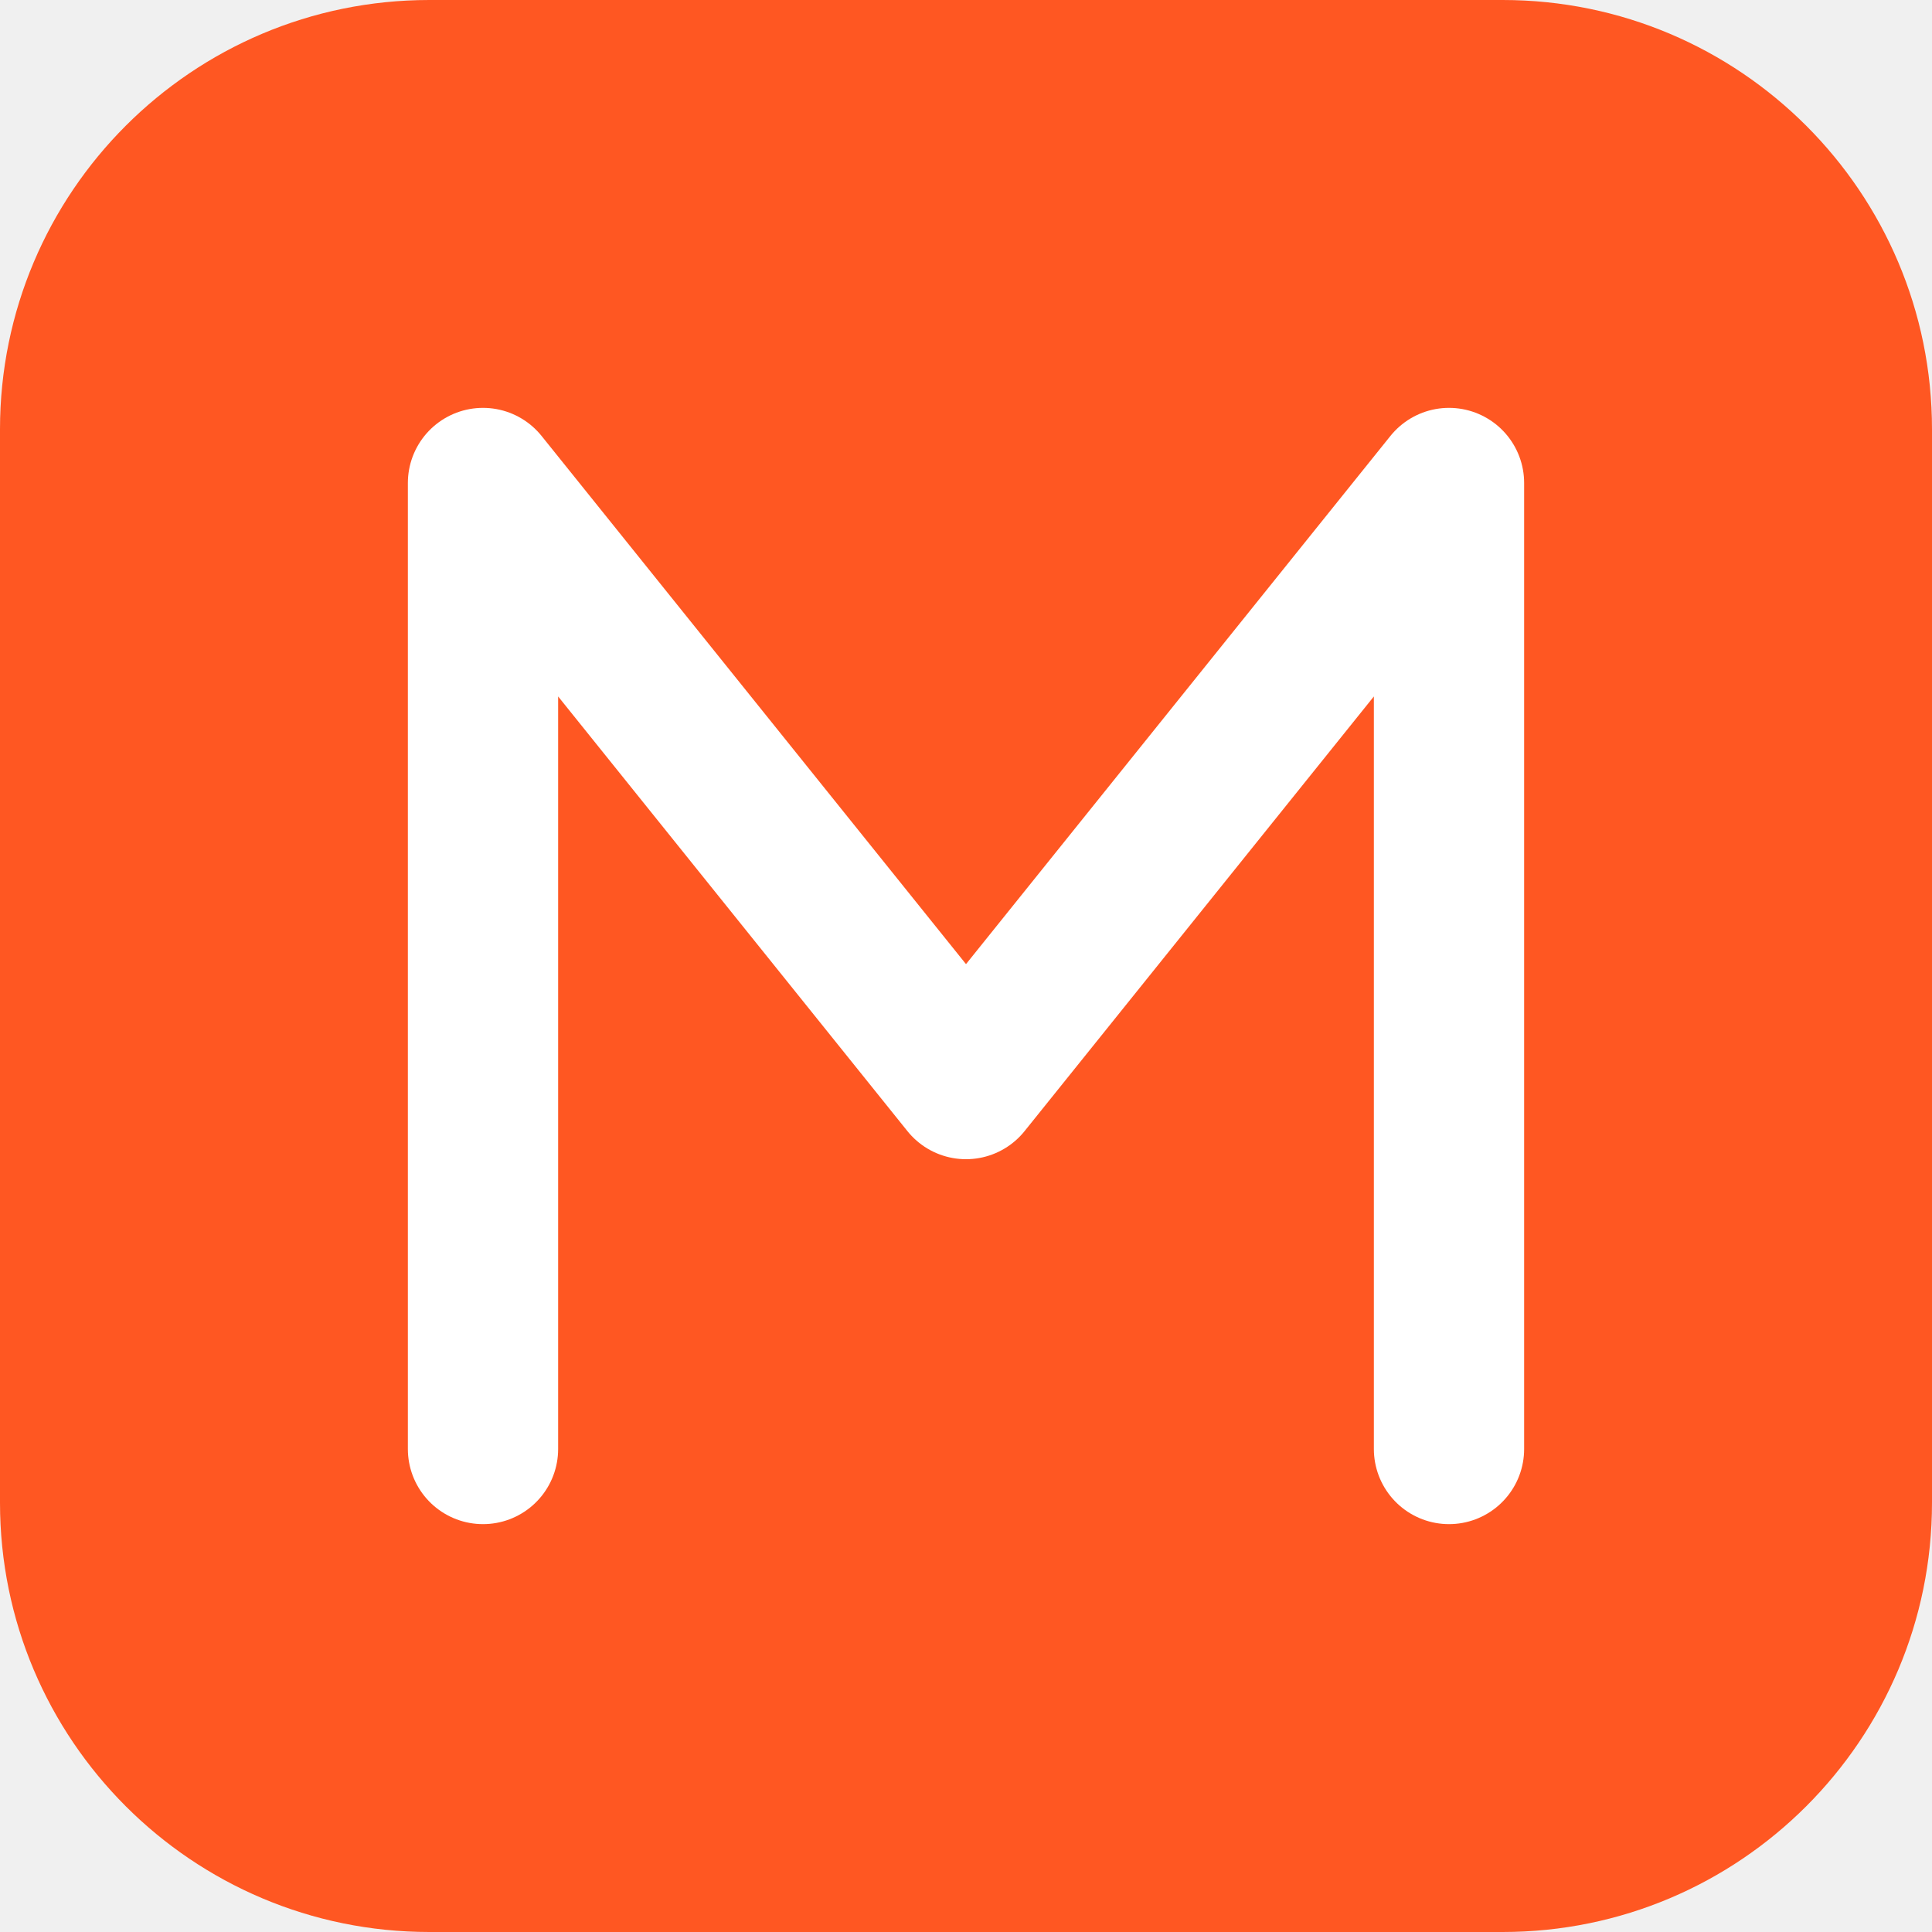
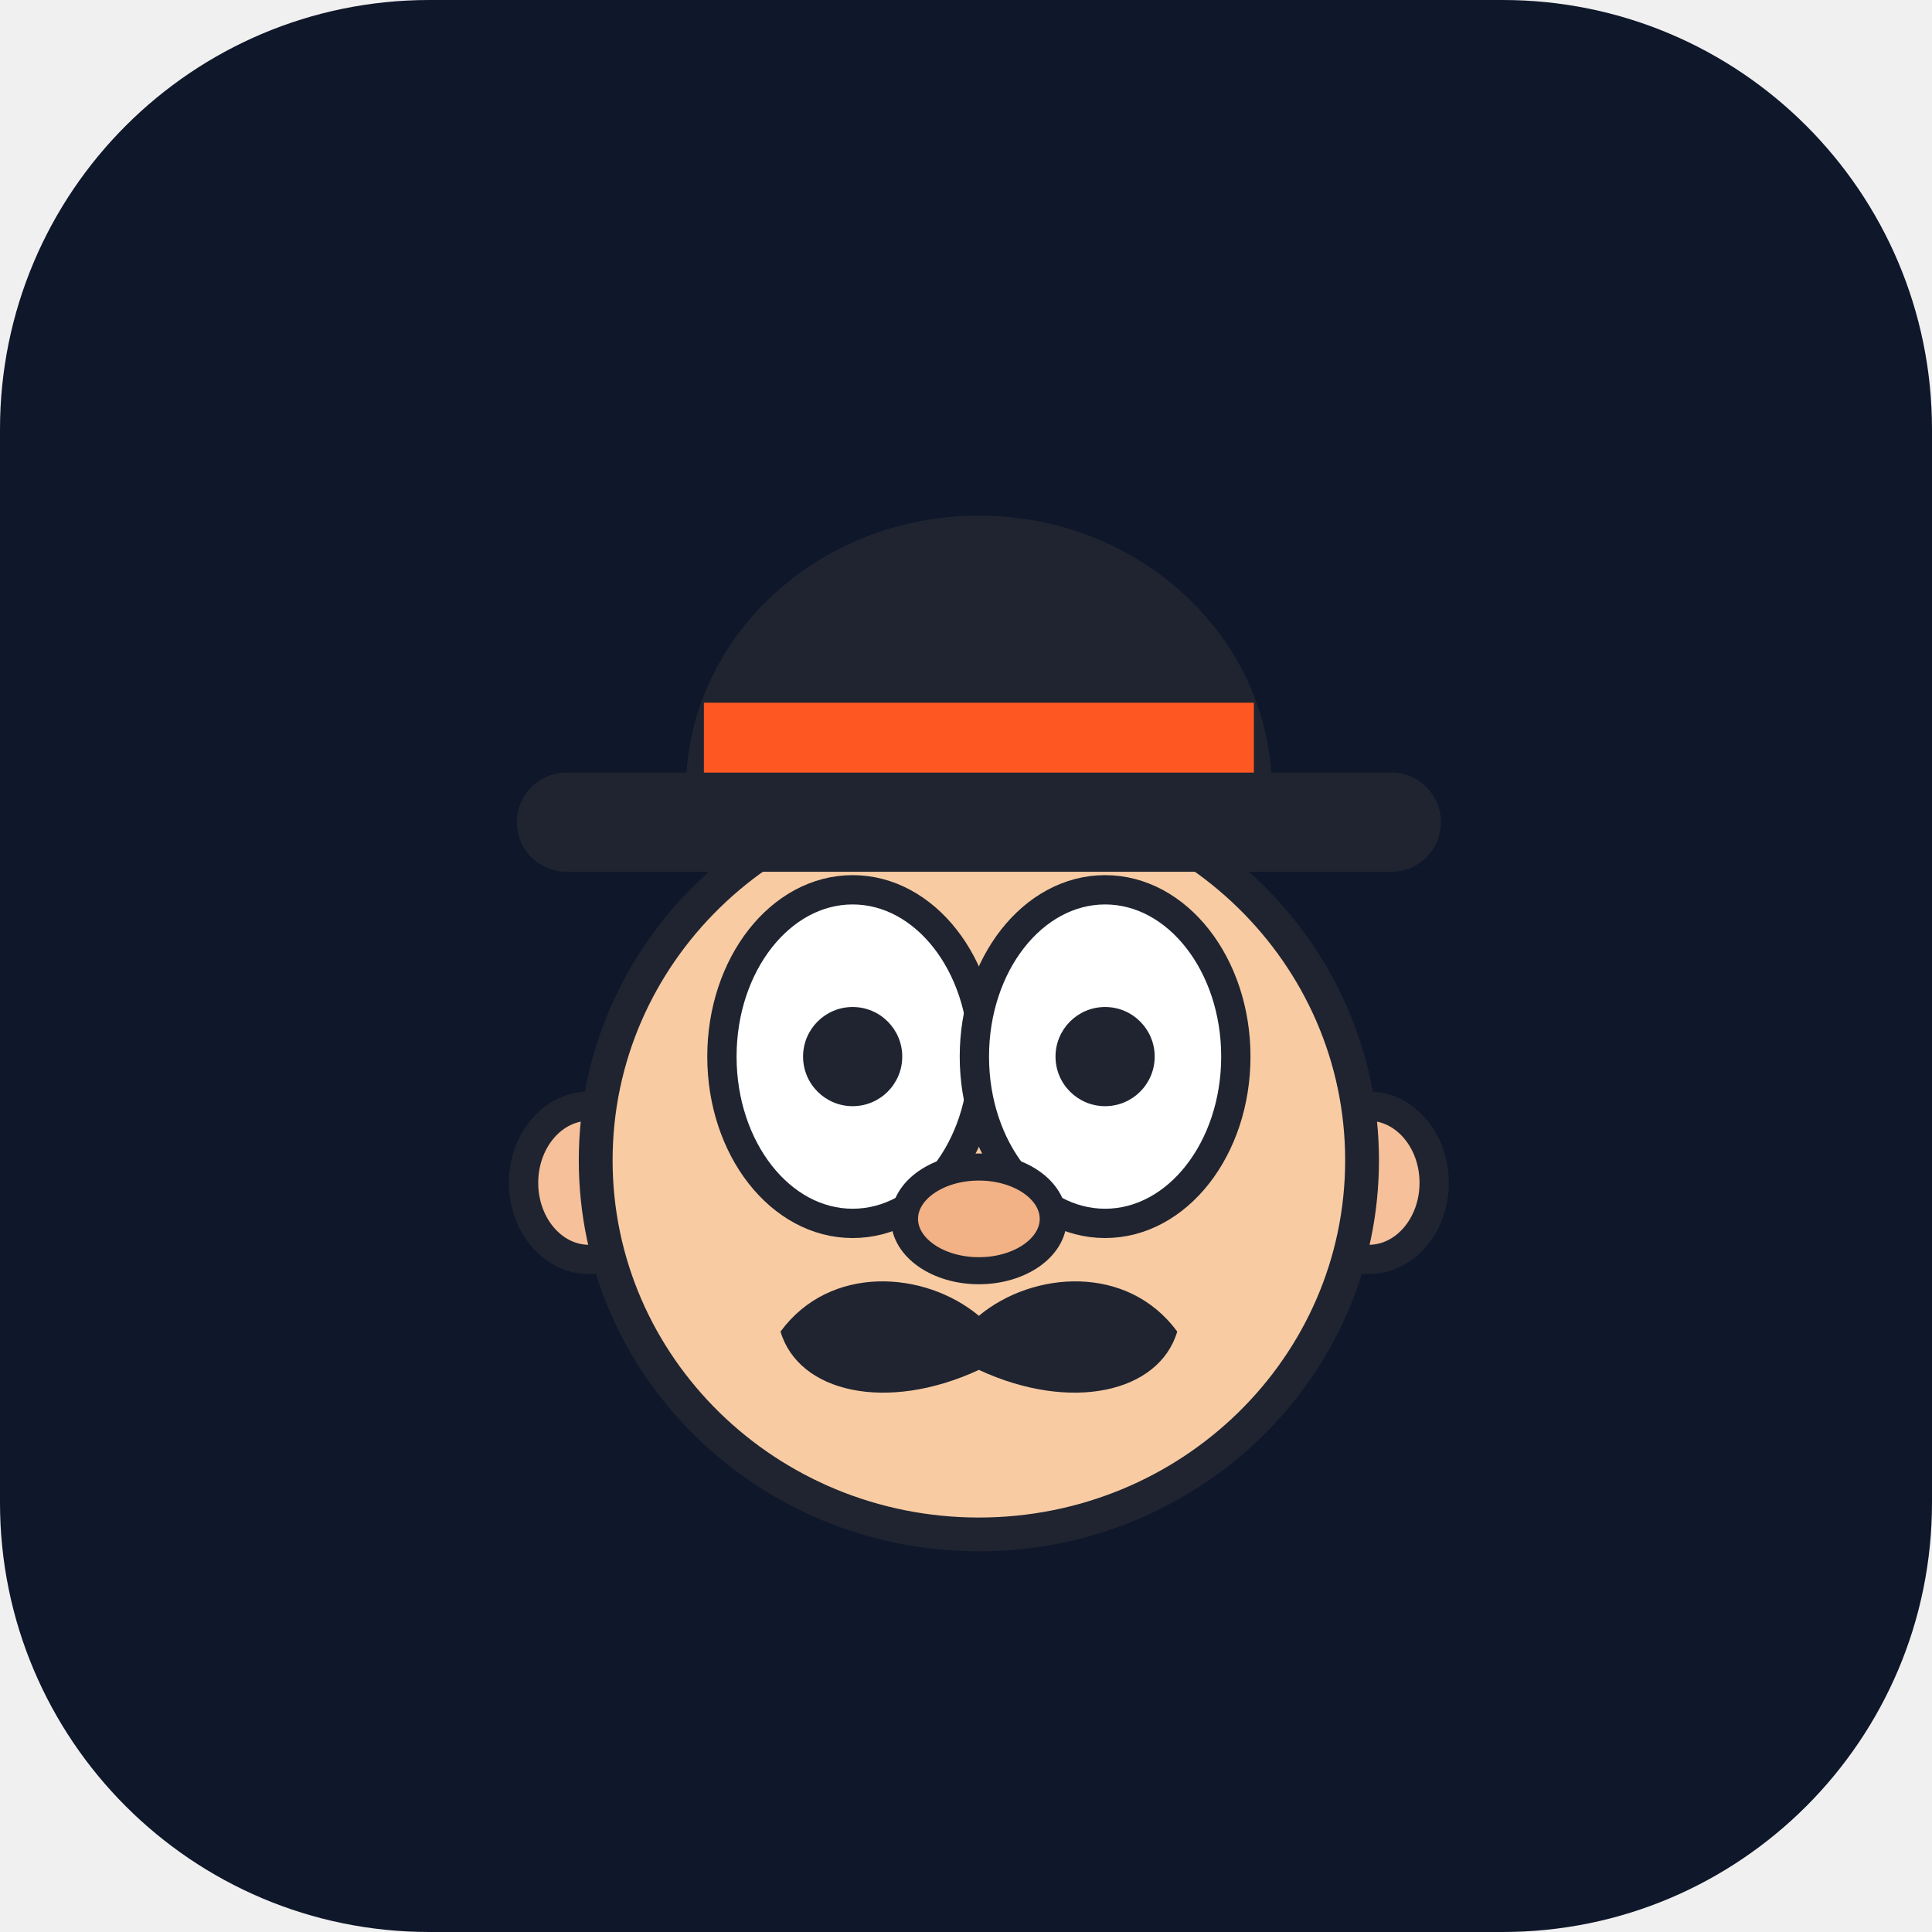
- <svg xmlns="http://www.w3.org/2000/svg" viewBox="0 0 180 180" fill="none">
-   <rect width="180" height="180" rx="40" fill="#FF5722" />
-   <path d="M45 135V45l45 56 45-56v90" stroke="#fff" stroke-width="14" stroke-linecap="round" stroke-linejoin="round" />
+ <svg xmlns="http://www.w3.org/2000/svg" viewBox="0 0 180 180" fill="none" role="img" aria-label="Meneer Marketing">
+   <rect width="180" height="180" rx="40" fill="#0F172A" />
+   <g transform="translate(24 22) scale(2.1)">
+     <ellipse cx="14.7" cy="42" rx="2.9" ry="3.4" fill="#F6C09A" stroke="#1F2430" stroke-width="1.3" />
+     <ellipse cx="49.3" cy="42" rx="2.9" ry="3.4" fill="#F6C09A" stroke="#1F2430" stroke-width="1.3" />
+     <ellipse cx="32" cy="41" rx="17" ry="16.6" fill="#F8CBA3" stroke="#1F2430" stroke-width="1.5" />
+     <ellipse cx="26.4" cy="36.4" rx="5.8" ry="7.4" fill="#fff" stroke="#1F2430" stroke-width="1.3" />
+     <ellipse cx="37.6" cy="36.4" rx="5.8" ry="7.4" fill="#fff" stroke="#1F2430" stroke-width="1.3" />
+     <circle cx="26.4" cy="36.4" r="2.2" fill="#1F2430" />
+     <circle cx="37.6" cy="36.4" r="2.2" fill="#1F2430" />
+     <ellipse cx="32" cy="43.6" rx="3.3" ry="2.3" fill="#F2B285" stroke="#1F2430" stroke-width="1.2" />
+     <path d="M23.2 48.6C25.4 45.6 29.6 45.9 32 47.9C34.4 45.9 38.6 45.6 40.8 48.6C40 51.3 36.1 52.2 32 50.3C27.9 52.2 24 51.3 23.2 48.6Z" fill="#1F2430" />
+     <path d="M19 24.6a13 12.2 0 0 1 26 0v0.9h-26z" fill="#1F2430" />
+     <rect x="19.8" y="20.7" width="24.4" height="4" fill="#FF5722" />
+     <rect x="11.5" y="23.8" width="41" height="4.4" rx="2.2" fill="#1F2430" />
+   </g>
</svg>
